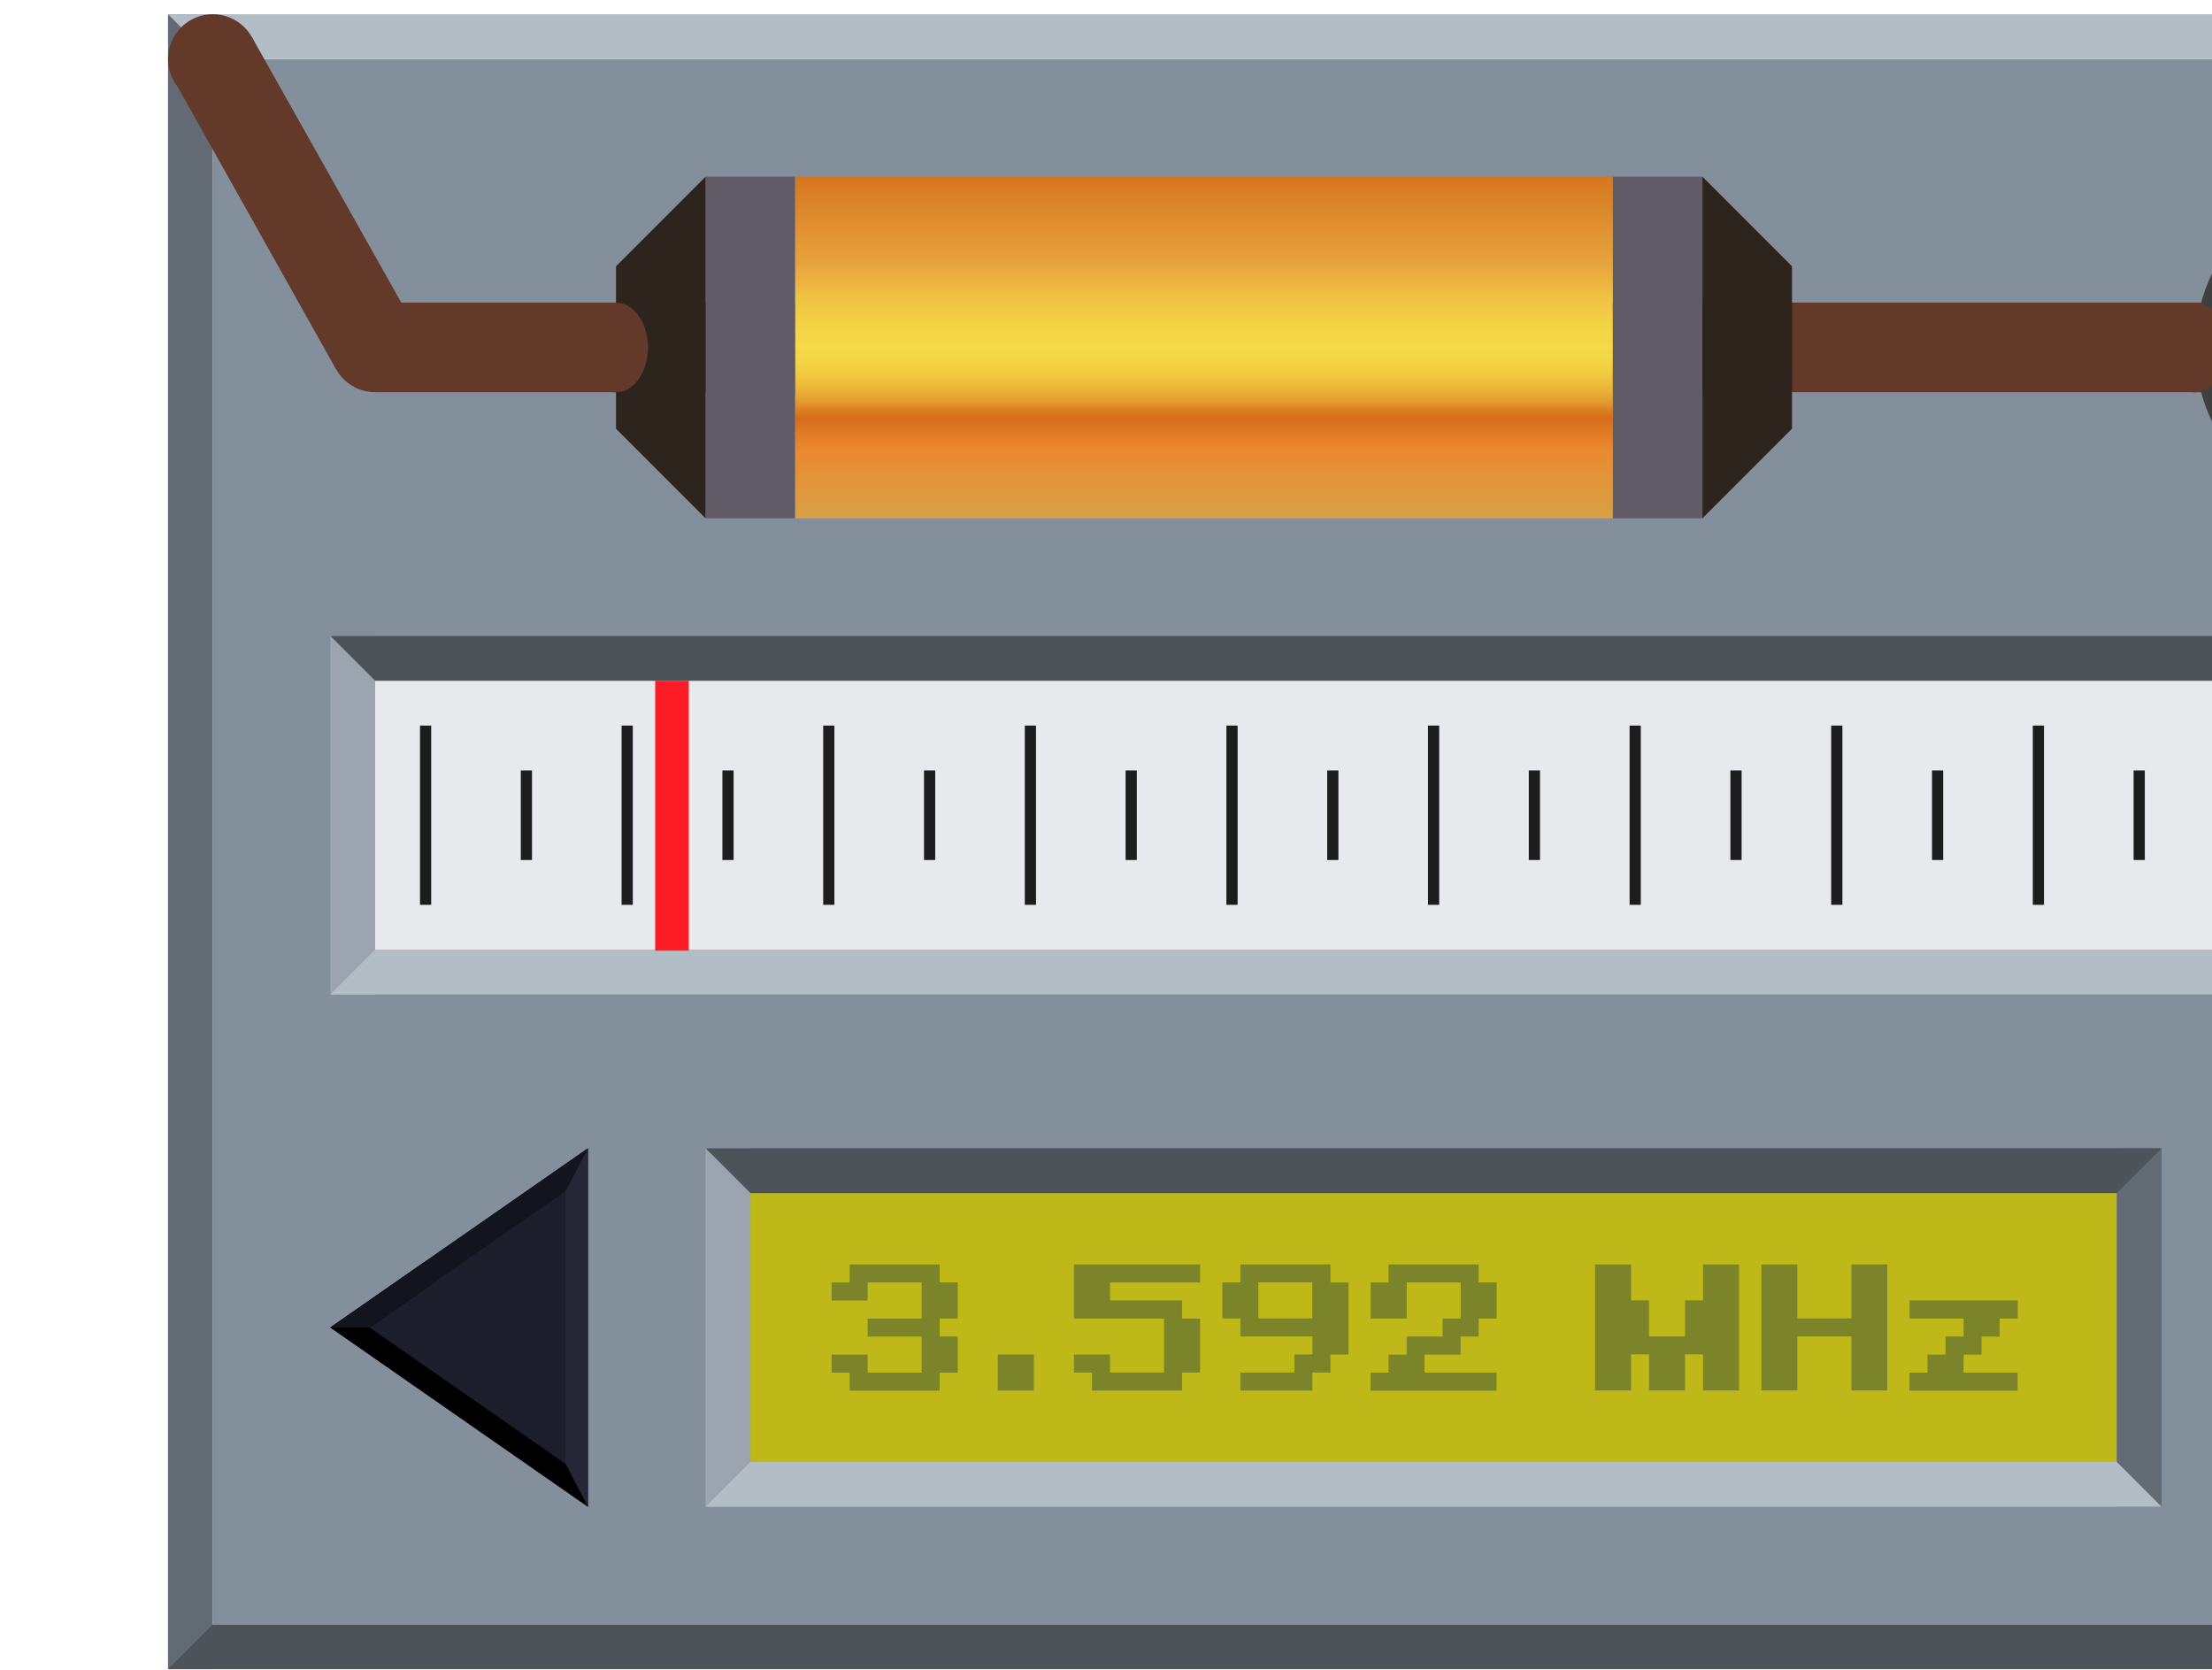
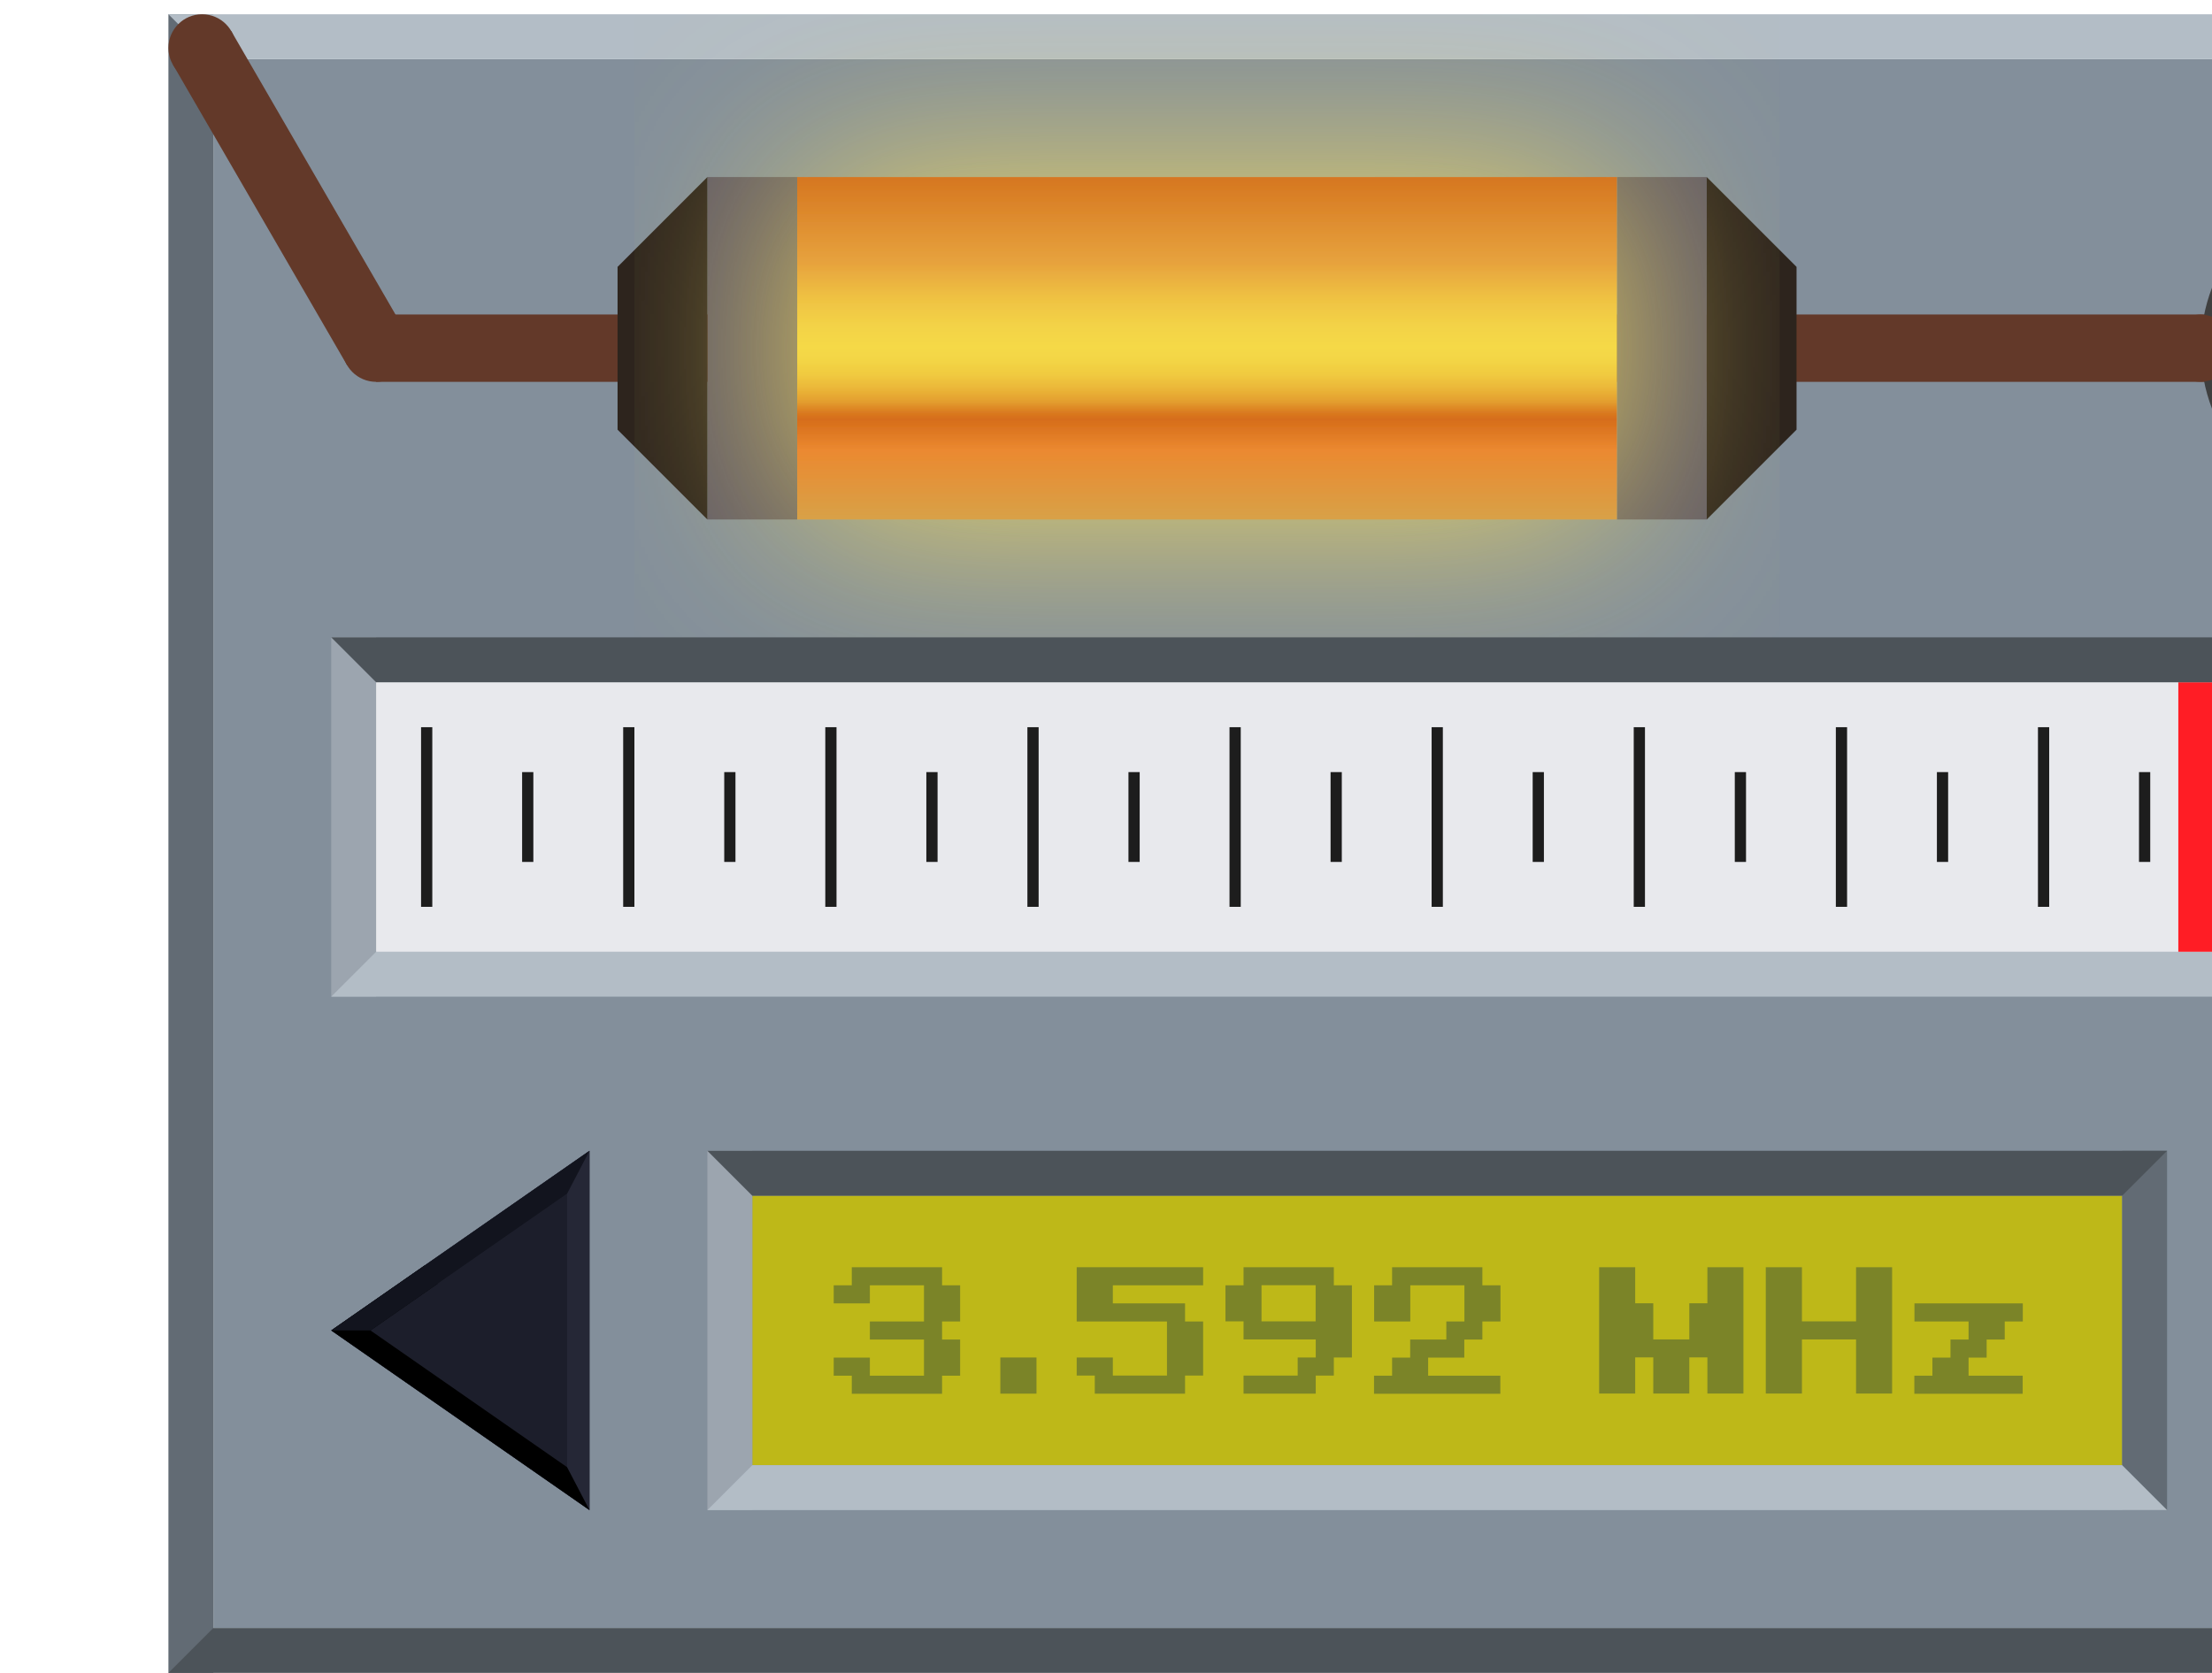
- <svg xmlns="http://www.w3.org/2000/svg" id="Ebene_2" data-name="Ebene 2" viewBox="0 0 197.5 149">
+ <svg xmlns="http://www.w3.org/2000/svg" id="Ebene_2" data-name="Ebene 2" viewBox="0 0 197 149">
  <defs>
    <clipPath id="clippath">
-       <rect id="Exportfläche" width="197.5" height="149" fill="none" />
+       <rect x="56.5" y="1.27" width="102" height="59.5" fill="none" />
    </clipPath>
    <linearGradient id="Unbenannter_Verlauf_41" data-name="Unbenannter Verlauf 41" x1="107.5" y1="15.56" x2="107.5" y2="46.24" gradientUnits="userSpaceOnUse">
      <stop offset="0" stop-color="#d5751f" />
      <stop offset=".26" stop-color="#e7a33e" />
      <stop offset=".27" stop-color="#e8a73e" />
      <stop offset=".36" stop-color="#efc243" />
      <stop offset=".44" stop-color="#f3d346" />
      <stop offset=".5" stop-color="#f5d947" />
      <stop offset=".54" stop-color="#f3d545" />
      <stop offset=".58" stop-color="#f0ca40" />
      <stop offset=".62" stop-color="#ebb739" />
      <stop offset=".66" stop-color="#e39d2e" />
      <stop offset=".69" stop-color="#da7b20" />
      <stop offset=".71" stop-color="#d66d1a" />
      <stop offset=".8" stop-color="#eb8930" />
      <stop offset="1" stop-color="#d8a147" />
    </linearGradient>
+     <filter id="outer-glow-1" x="44" y="-12" width="127" height="86" filterUnits="userSpaceOnUse">
+       <feOffset dx="0" dy="0" />
+       <feGaussianBlur result="blur" stdDeviation="9" />
+       <feFlood flood-color="#ebd660" flood-opacity="1" />
+       <feComposite in2="blur" operator="in" />
+       <feComposite in="SourceGraphic" />
+     </filter>
  </defs>
  <g id="Seite_25" data-name="Seite 25">
    <g id="_3592" data-name="3592">
-       <g clip-path="url(#clippath)">
-         <path id="Modul" d="M19,5.27v139.73h218V5.27H19ZM222.5,84.77H33.5v-24h189v24Z" fill="#838f9b" />
-         <g id="Rahmen_Modul" data-name="Rahmen Modul">
-           <rect id="Exportfläche-2" data-name="Exportfläche" x="15" y="1.27" width="4" height="147.73" fill="#626b74" />
-           <polygon points="241 1.27 15 1.27 19 5.27 237 5.27 241 1.27" fill="#b3bdc6" />
-           <polygon points="237 145 19 145 15 149 241 149 237 145" fill="#4c5359" />
+       <rect id="Exportfläche" width="197" height="149" fill="none" />
+       <polygon id="Modul" points="197 84.77 33.5 84.77 33.5 60.77 197 60.77 197 5.27 19 5.27 19 145 197 145 197 84.77" fill="#838f9b" />
+       <g id="Rahmen_Modul" data-name="Rahmen Modul">
+         <rect id="Links" x="15" y="1.27" width="4" height="147.73" fill="#626b74" />
+         <polygon id="Unten" points="19 145 15 149 197 149 197 145 19 145" fill="#4c5359" />
+         <polygon id="Oben" points="197 1.27 15 1.27 19 5.27 197 5.27 197 1.27" fill="#b3bdc6" />
+       </g>
+       <g id="Pfeil_Links" data-name="Pfeil Links">
+         <polygon points="29.5 118.5 52.5 134.5 52.5 102.5 29.5 118.5" fill="#1c1e2b" />
+         <path d="M50.5,106.33v24.34s-17.5-12.17-17.5-12.17l17.5-12.17M52.5,102.5l-23,16,23,16v-32h0Z" fill="#252736" />
+         <polygon points="33 118.5 39.01 114.32 37.86 112.68 29.5 118.5 52.5 134.5 50.5 130.67 33 118.5" />
+         <polygon points="33 118.5 50.5 106.33 52.5 102.5 29.5 118.5 33 118.5" fill="#12141e" />
+       </g>
+       <g id="Display">
+         <rect id="Display-2" data-name="Display" x="67" y="106.5" width="122" height="24" fill="#beb818" />
+         <g>
+           <rect x="69" y="106.5" width="118" height="24" fill="none" />
+           <path d="M74.25,114.48h1.61v-1.61h8.04v1.61h1.61v3.22h-1.61v1.61h1.61v3.22h-1.61v1.61h-8.04v-1.61h-1.61v-1.61h3.22v1.61h4.82v-3.22h-4.82v-1.61h4.82v-3.22h-4.82v1.61h-3.22v-1.61Z" fill="#7b8428" />
+           <path d="M89.09,120.91h3.22v3.22h-3.22v-3.22Z" fill="#7b8428" />
+           <path d="M95.9,112.87h11.25v1.61h-8.04v1.61h6.43v1.61h1.61v4.82h-1.61v1.61h-8.04v-1.61h-1.61v-1.61h3.22v1.61h4.82v-4.82h-8.04v-4.82Z" fill="#7b8428" />
+           <path d="M109.14,114.48h1.61v-1.61h8.04v1.61h1.61v6.43h-1.61v1.61h-1.61v1.61h-6.43v-1.61h4.82v-1.61h1.61v-1.61h-6.43v-1.61h-1.61v-3.22ZM112.35,117.69h4.82v-3.22h-4.82v3.22Z" fill="#7b8428" />
+           <path d="M122.37,114.48h1.61v-1.61h8.04v1.61h1.61v3.22h-1.61v1.61h-1.61v1.61h-3.22v1.61h6.43v1.61h-11.25v-1.61h1.61v-1.61h1.61v-1.61h3.22v-1.61h1.61v-3.22h-4.82v3.22h-3.22v-3.22Z" fill="#7b8428" />
+           <path d="M142.42,112.87h3.21v3.21h1.61v3.22h3.21v-3.22h1.61v-3.21h3.21v11.25h-3.21v-3.22h-1.61v3.22h-3.21v-3.22h-1.61v3.22h-3.21v-11.25Z" fill="#7b8428" />
+           <path d="M157.26,112.87h3.22v4.82h4.82v-4.82h3.21v11.25h-3.21v-4.82h-4.82v4.82h-3.22v-11.25Z" fill="#7b8428" />
+           <path d="M170.5,116.09h9.65v1.61h-1.61v1.61h-1.61v1.61h-1.61v1.61h4.82v1.61h-9.65v-1.61h1.61v-1.61h1.61v-1.61h1.61v-1.61h-4.82v-1.61Z" fill="#7b8428" />
        </g>
-         <g id="Pfeil_Links" data-name="Pfeil Links">
-           <polygon points="29.5 118.5 52.5 134.5 52.5 102.5 29.5 118.5" fill="#1c1e2b" />
-           <path d="M50.5,106.33v24.34s-17.5-12.17-17.5-12.17l17.5-12.17M52.5,102.5l-23,16,23,16v-32h0Z" fill="#252736" />
-           <polygon points="33 118.5 39.01 114.32 37.86 112.68 29.5 118.5 52.5 134.5 50.5 130.67 33 118.5" />
-           <polygon points="33 118.5 50.5 106.33 52.5 102.5 29.5 118.5 33 118.5" fill="#12141e" />
+         <g id="Kante_Display" data-name="Kante Display">
+           <rect x="63" y="102.5" width="4" height="32" fill="#9ca5af" />
+           <rect x="189" y="102.5" width="4" height="32" fill="#626b74" />
+           <polygon points="193 134.5 63 134.5 67 130.5 189 130.5 193 134.5" fill="#b3bdc6" />
+           <polygon points="189 106.5 67 106.5 63 102.5 193 102.5 189 106.5" fill="#4c5359" />
        </g>
-         <g id="Display">
-           <rect id="Display-2" data-name="Display" x="67" y="106.5" width="122" height="24" fill="#beb818" />
-           <g>
-             <rect x="69" y="106.5" width="118" height="24" fill="none" />
-             <path d="M74.25,114.48h1.61v-1.61h8.04v1.61h1.61v3.22h-1.61v1.61h1.61v3.22h-1.61v1.61h-8.04v-1.61h-1.61v-1.61h3.22v1.61h4.82v-3.22h-4.82v-1.61h4.82v-3.22h-4.82v1.61h-3.22v-1.61Z" fill="#7b8428" />
-             <path d="M89.09,120.91h3.22v3.22h-3.22v-3.22Z" fill="#7b8428" />
-             <path d="M95.9,112.87h11.25v1.61h-8.04v1.61h6.43v1.61h1.61v4.82h-1.61v1.61h-8.04v-1.61h-1.61v-1.61h3.22v1.61h4.82v-4.82h-8.04v-4.82Z" fill="#7b8428" />
-             <path d="M109.14,114.48h1.61v-1.61h8.04v1.61h1.61v6.43h-1.61v1.61h-1.61v1.61h-6.43v-1.61h4.82v-1.61h1.61v-1.61h-6.43v-1.61h-1.61v-3.22ZM112.35,117.69h4.82v-3.22h-4.82v3.22Z" fill="#7b8428" />
-             <path d="M122.37,114.48h1.61v-1.61h8.04v1.61h1.61v3.22h-1.61v1.61h-1.61v1.61h-3.22v1.61h6.43v1.61h-11.25v-1.61h1.61v-1.61h1.61v-1.61h3.22v-1.61h1.61v-3.22h-4.82v3.22h-3.22v-3.22Z" fill="#7b8428" />
-             <path d="M142.42,112.87h3.21v3.21h1.61v3.22h3.21v-3.22h1.61v-3.21h3.21v11.25h-3.21v-3.22h-1.61v3.22h-3.21v-3.22h-1.61v3.22h-3.21v-11.25Z" fill="#7b8428" />
-             <path d="M157.26,112.87h3.22v4.82h4.82v-4.82h3.21v11.25h-3.21v-4.82h-4.82v4.82h-3.22v-11.25Z" fill="#7b8428" />
-             <path d="M170.5,116.09h9.65v1.61h-1.61v1.61h-1.61v1.61h-1.61v1.61h4.82v1.61h-9.65v-1.61h1.61v-1.61h1.61v-1.61h1.61v-1.61h-4.82v-1.61Z" fill="#7b8428" />
-           </g>
-           <g id="Kante_Display" data-name="Kante Display">
-             <rect x="63" y="102.5" width="4" height="32" fill="#9ca5af" />
-             <rect x="189" y="102.5" width="4" height="32" fill="#626b74" />
-             <polygon points="193 134.5 63 134.5 67 130.5 189 130.5 193 134.5" fill="#b3bdc6" />
-             <polygon points="189 106.5 67 106.5 63 102.5 193 102.5 189 106.5" fill="#4c5359" />
-           </g>
+       </g>
+       <g id="Skala">
+         <rect x="33.5" y="60.77" width="163.5" height="24" fill="#e8e9ed" />
+         <rect x="29.5" y="56.77" width="4" height="32" fill="#9ca5af" />
+         <polygon points="197 84.77 33.5 84.77 29.5 88.77 197 88.77 197 84.77" fill="#b3bdc6" />
+         <line x1="38" y1="64.77" x2="38" y2="80.77" fill="none" stroke="#1d1d1d" stroke-miterlimit="10" />
+         <line x1="47" y1="68.77" x2="47" y2="76.77" fill="none" stroke="#1d1d1d" stroke-miterlimit="10" />
+         <line x1="56" y1="64.77" x2="56" y2="80.77" fill="none" stroke="#1d1d1d" stroke-miterlimit="10" />
+         <line x1="65" y1="68.77" x2="65" y2="76.77" fill="none" stroke="#1d1d1d" stroke-miterlimit="10" />
+         <line x1="74" y1="64.77" x2="74" y2="80.77" fill="none" stroke="#1d1d1d" stroke-miterlimit="10" />
+         <line x1="83" y1="68.77" x2="83" y2="76.77" fill="none" stroke="#1d1d1d" stroke-miterlimit="10" />
+         <line x1="92" y1="64.77" x2="92" y2="80.77" fill="none" stroke="#1d1d1d" stroke-miterlimit="10" />
+         <line x1="101" y1="68.77" x2="101" y2="76.77" fill="none" stroke="#1d1d1d" stroke-miterlimit="10" />
+         <line x1="110" y1="64.77" x2="110" y2="80.77" fill="none" stroke="#1d1d1d" stroke-miterlimit="10" />
+         <line x1="119" y1="68.77" x2="119" y2="76.77" fill="none" stroke="#1d1d1d" stroke-miterlimit="10" />
+         <line x1="128" y1="64.77" x2="128" y2="80.77" fill="none" stroke="#1d1d1d" stroke-miterlimit="10" />
+         <line x1="137" y1="68.77" x2="137" y2="76.77" fill="none" stroke="#1d1d1d" stroke-miterlimit="10" />
+         <line x1="146" y1="64.77" x2="146" y2="80.77" fill="none" stroke="#1d1d1d" stroke-miterlimit="10" />
+         <line x1="155" y1="68.77" x2="155" y2="76.77" fill="none" stroke="#1d1d1d" stroke-miterlimit="10" />
+         <line x1="164" y1="64.77" x2="164" y2="80.77" fill="none" stroke="#1d1d1d" stroke-miterlimit="10" />
+         <line x1="173" y1="68.77" x2="173" y2="76.77" fill="none" stroke="#1d1d1d" stroke-miterlimit="10" />
+         <line x1="182" y1="64.77" x2="182" y2="80.77" fill="none" stroke="#1d1d1d" stroke-miterlimit="10" />
+         <line x1="191" y1="68.77" x2="191" y2="76.77" fill="none" stroke="#1d1d1d" stroke-miterlimit="10" />
+       </g>
+       <g id="Widerstand">
+         <rect x="33.5" y="28.01" width="163.5" height="6" fill="#633929" />
+         <rect x="63" y="15.77" width="8" height="30.5" fill="#615b67" />
+         <polygon points="63 46.27 55 38.27 55 23.77 63 15.77 63 46.27" fill="#2d241d" />
+         <rect x="144" y="15.77" width="8" height="30.5" fill="#615b67" />
+         <polygon points="152 46.27 160 38.27 160 23.77 152 15.77 152 46.27" fill="#2d241d" />
+         <g clip-path="url(#clippath)">
+           <rect x="71" y="15.77" width="73" height="30.5" fill="url(#Unbenannter_Verlauf_41)" filter="url(#outer-glow-1)" />
        </g>
-         <g id="Skala">
-           <rect x="29.5" y="56.77" width="4" height="32" fill="#9ca5af" />
-           <polygon points="226.5 88.77 29.5 88.77 33.5 84.77 222.5 84.77 226.5 88.77" fill="#b3bdc6" />
-           <rect x="33.5" y="60.77" width="189" height="24" fill="#e8e9ed" />
-           <line x1="38" y1="64.77" x2="38" y2="80.77" fill="none" stroke="#1d1d1d" stroke-miterlimit="10" />
-           <line x1="47" y1="68.77" x2="47" y2="76.77" fill="none" stroke="#1d1d1d" stroke-miterlimit="10" />
-           <line x1="56" y1="64.77" x2="56" y2="80.77" fill="none" stroke="#1d1d1d" stroke-miterlimit="10" />
-           <line x1="65" y1="68.77" x2="65" y2="76.77" fill="none" stroke="#1d1d1d" stroke-miterlimit="10" />
-           <line x1="74" y1="64.77" x2="74" y2="80.77" fill="none" stroke="#1d1d1d" stroke-miterlimit="10" />
-           <line x1="83" y1="68.77" x2="83" y2="76.77" fill="none" stroke="#1d1d1d" stroke-miterlimit="10" />
-           <line x1="92" y1="64.77" x2="92" y2="80.77" fill="none" stroke="#1d1d1d" stroke-miterlimit="10" />
-           <line x1="101" y1="68.77" x2="101" y2="76.77" fill="none" stroke="#1d1d1d" stroke-miterlimit="10" />
-           <line x1="110" y1="64.77" x2="110" y2="80.77" fill="none" stroke="#1d1d1d" stroke-miterlimit="10" />
-           <line x1="119" y1="68.77" x2="119" y2="76.77" fill="none" stroke="#1d1d1d" stroke-miterlimit="10" />
-           <line x1="128" y1="64.77" x2="128" y2="80.77" fill="none" stroke="#1d1d1d" stroke-miterlimit="10" />
-           <line x1="137" y1="68.77" x2="137" y2="76.77" fill="none" stroke="#1d1d1d" stroke-miterlimit="10" />
-           <line x1="146" y1="64.77" x2="146" y2="80.77" fill="none" stroke="#1d1d1d" stroke-miterlimit="10" />
-           <line x1="155" y1="68.77" x2="155" y2="76.77" fill="none" stroke="#1d1d1d" stroke-miterlimit="10" />
-           <line x1="164" y1="64.77" x2="164" y2="80.77" fill="none" stroke="#1d1d1d" stroke-miterlimit="10" />
-           <line x1="173" y1="68.77" x2="173" y2="76.77" fill="none" stroke="#1d1d1d" stroke-miterlimit="10" />
-           <line x1="182" y1="64.77" x2="182" y2="80.77" fill="none" stroke="#1d1d1d" stroke-miterlimit="10" />
-           <line x1="191" y1="68.77" x2="191" y2="76.77" fill="none" stroke="#1d1d1d" stroke-miterlimit="10" />
-         </g>
-         <g id="Widerstand">
-           <rect x="33.5" y="27.01" width="167.21" height="8" fill="#633929" />
-           <rect x="63" y="15.77" width="8" height="30.5" fill="#615b67" />
-           <polygon points="63 46.27 55 38.27 55 23.77 63 15.77 63 46.27" fill="#2d241d" />
-           <rect x="144" y="15.77" width="8" height="30.5" fill="#615b67" />
-           <polygon points="152 46.27 160 38.27 160 23.77 152 15.77 152 46.27" fill="#2d241d" />
-           <rect x="71" y="15.77" width="73" height="30.5" fill="url(#Unbenannter_Verlauf_41)" />
-           <circle cx="33.5" cy="31.01" r="4" fill="#633929" />
-           <circle cx="19" cy="5.27" r="4" fill="#633929" />
-           <polygon points="29.99 32.94 15.86 7.74 22.49 3.31 37.1 29.27 29.99 32.94" fill="#633929" />
-           <path d="M57.02,28.19c1.12,1.56,1.12,4.09,0,5.66s-2.93,1.56-4.04,0-1.12-4.09,0-5.66,2.93-1.56,4.04,0Z" fill="#633929" />
-         </g>
-         <g id="LED_Weiss" data-name="LED Weiss">
-           <circle id="Aussen" cx="211.25" cy="31.02" r="15.25" fill="#3f3f3f" />
-         </g>
-         <path d="M198.02,28.19c1.12,1.56,1.12,4.09,0,5.66s-2.93,1.56-4.04,0-1.12-4.09,0-5.66,2.93-1.56,4.04,0Z" fill="#633929" />
-         <polygon points="222.5 60.77 33.5 60.77 29.5 56.77 226.5 56.77 222.5 60.77" fill="#4c5359" />
-         <line x1="60" y1="60.77" x2="60" y2="84.86" fill="none" stroke="#ff1d25" stroke-miterlimit="10" stroke-width="3" />
+         <circle cx="33.5" cy="31.01" r="3" fill="#633929" />
+         <circle cx="18" cy="4.27" r="3" fill="#633929" />
+         <polygon points="30.93 32.56 15.41 5.77 20.59 2.76 36.16 29.63 30.93 32.56" fill="#633929" />
      </g>
+       <path d="M197,25.62c-.64,1.68-1,3.49-1,5.39s.36,3.71,1,5.39v-10.79Z" fill="#3f3f3f" />
+       <path d="M197,28.21c-1.02-.4-2.2-.18-3.02.68-1.12,1.17-1.12,3.07,0,4.24.82.86,2,1.08,3.02.68v-5.61Z" fill="#633929" />
+       <rect x="194" y="60.77" width="3" height="24" fill="#ff1d25" />
+       <polygon points="197 56.77 29.5 56.77 33.5 60.77 197 60.77 197 56.77" fill="#4c5359" />
    </g>
  </g>
</svg>
